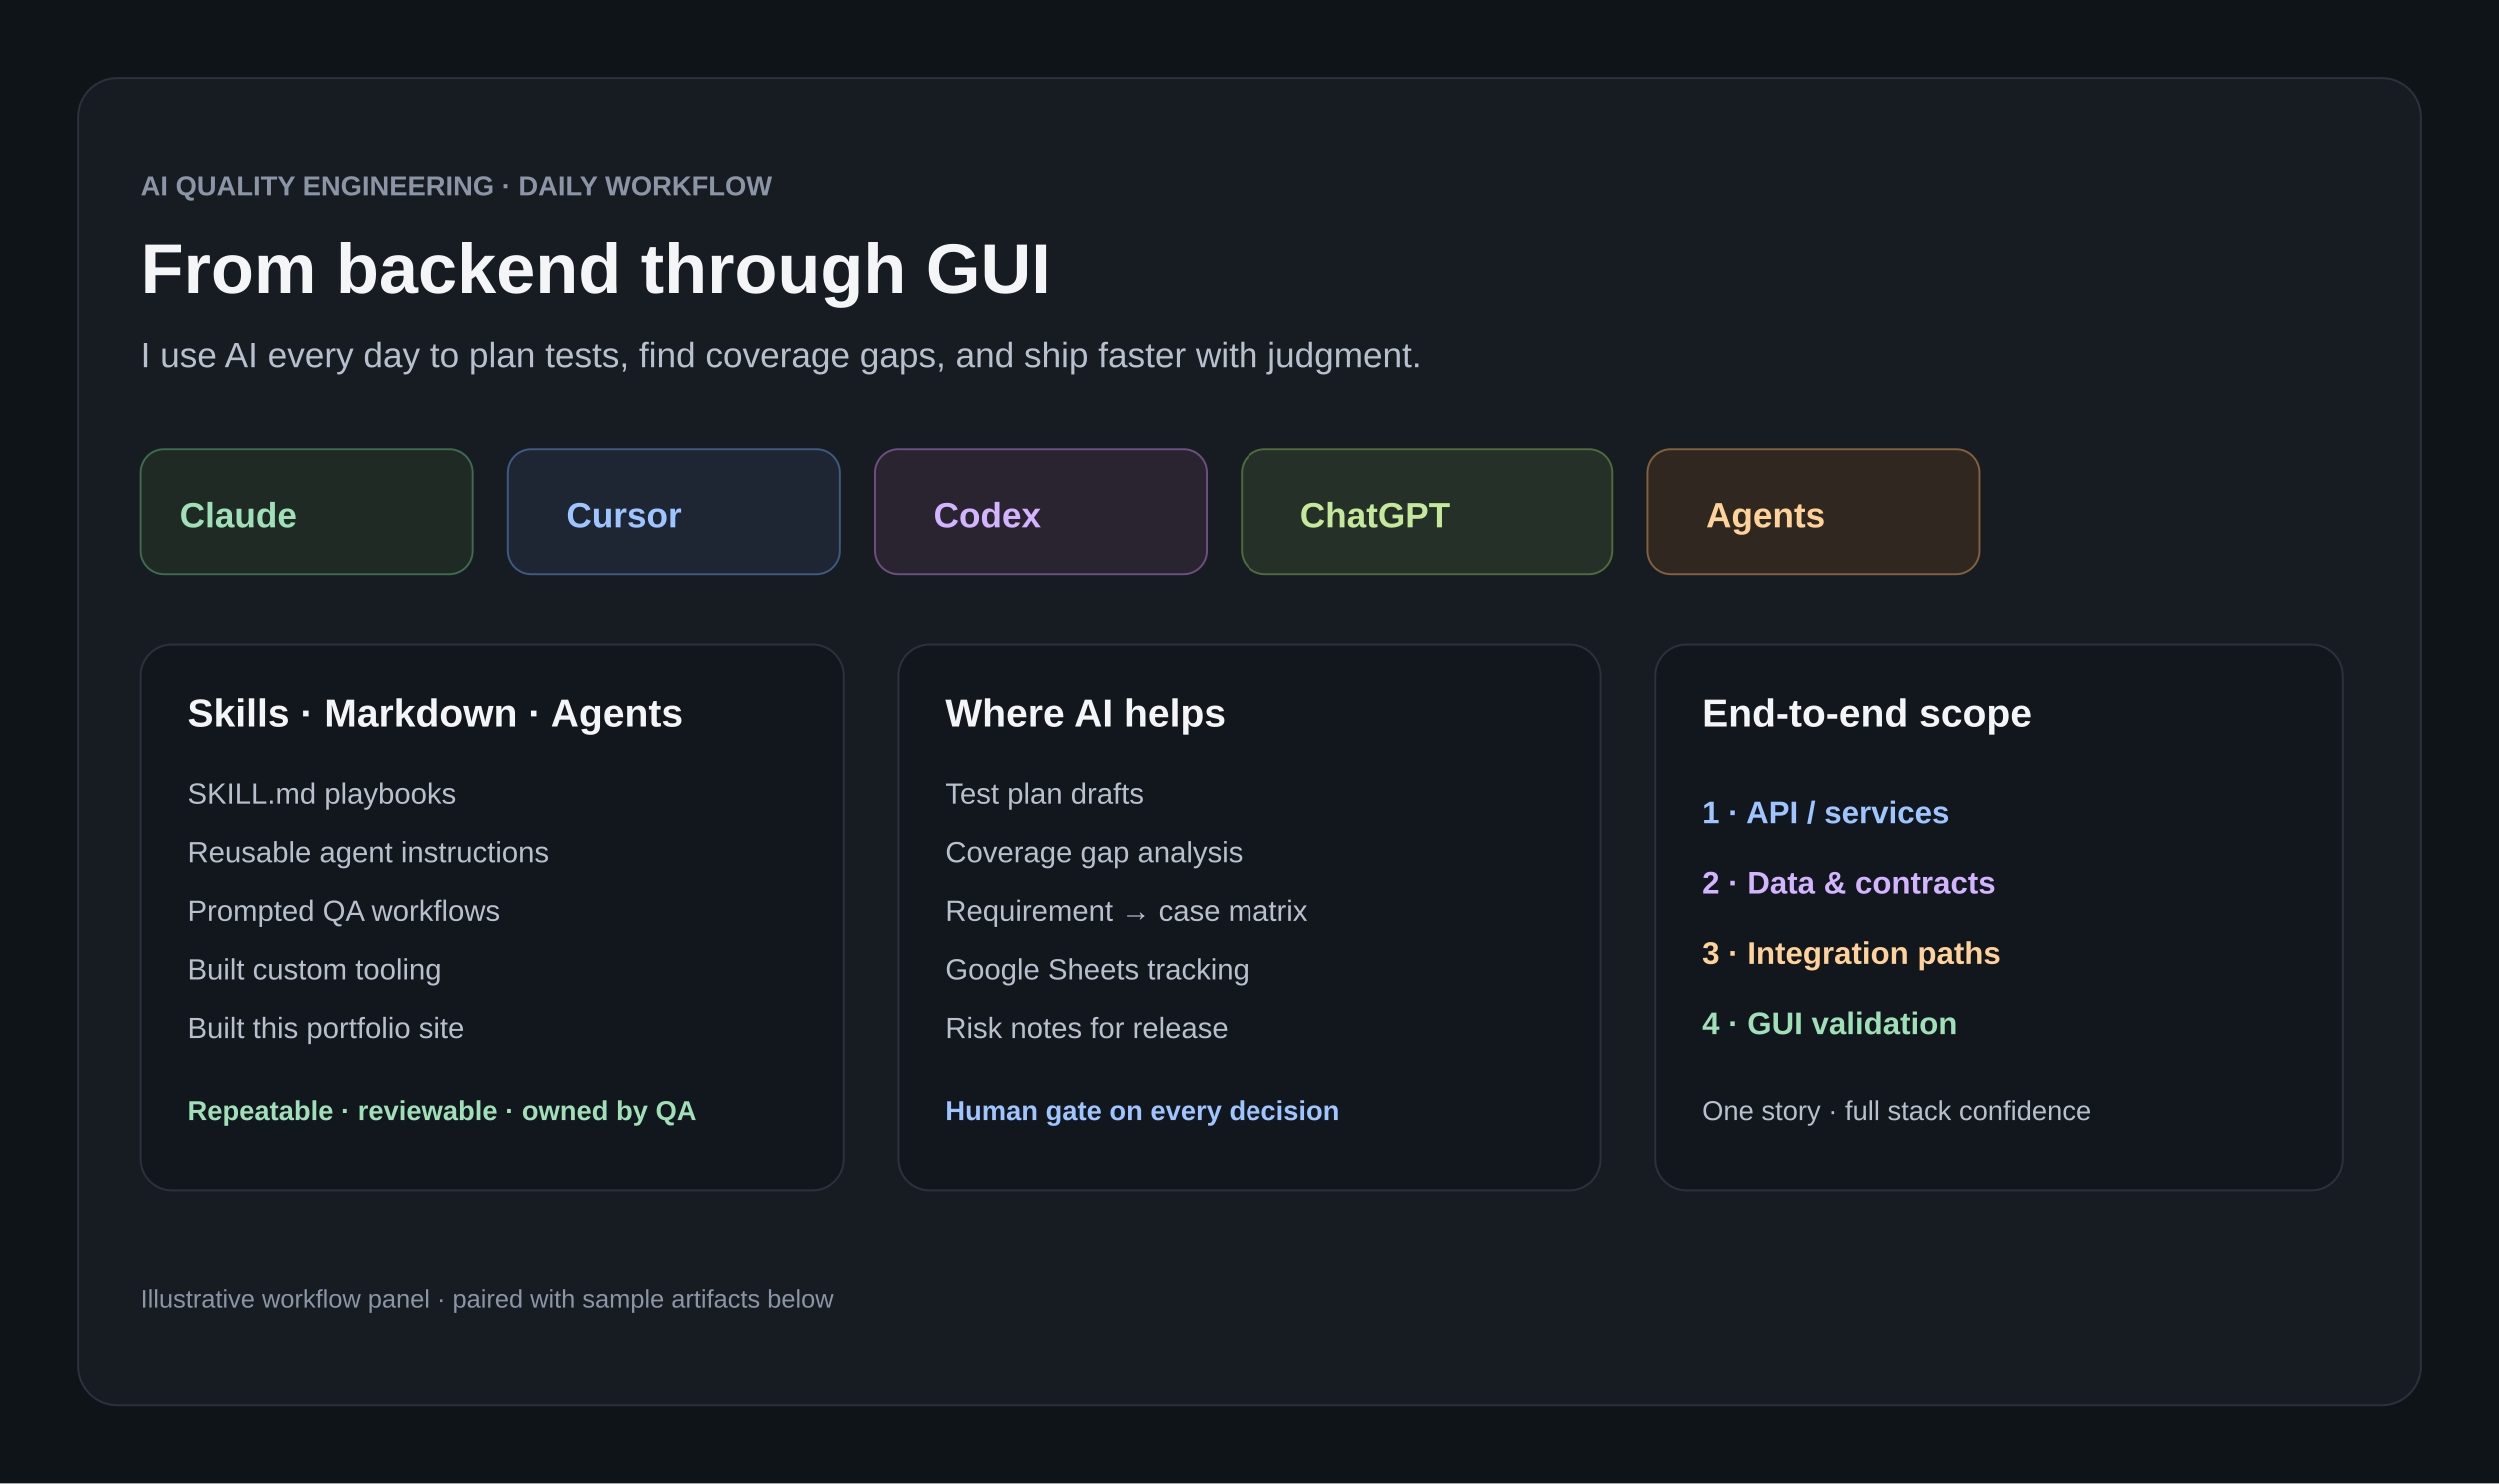
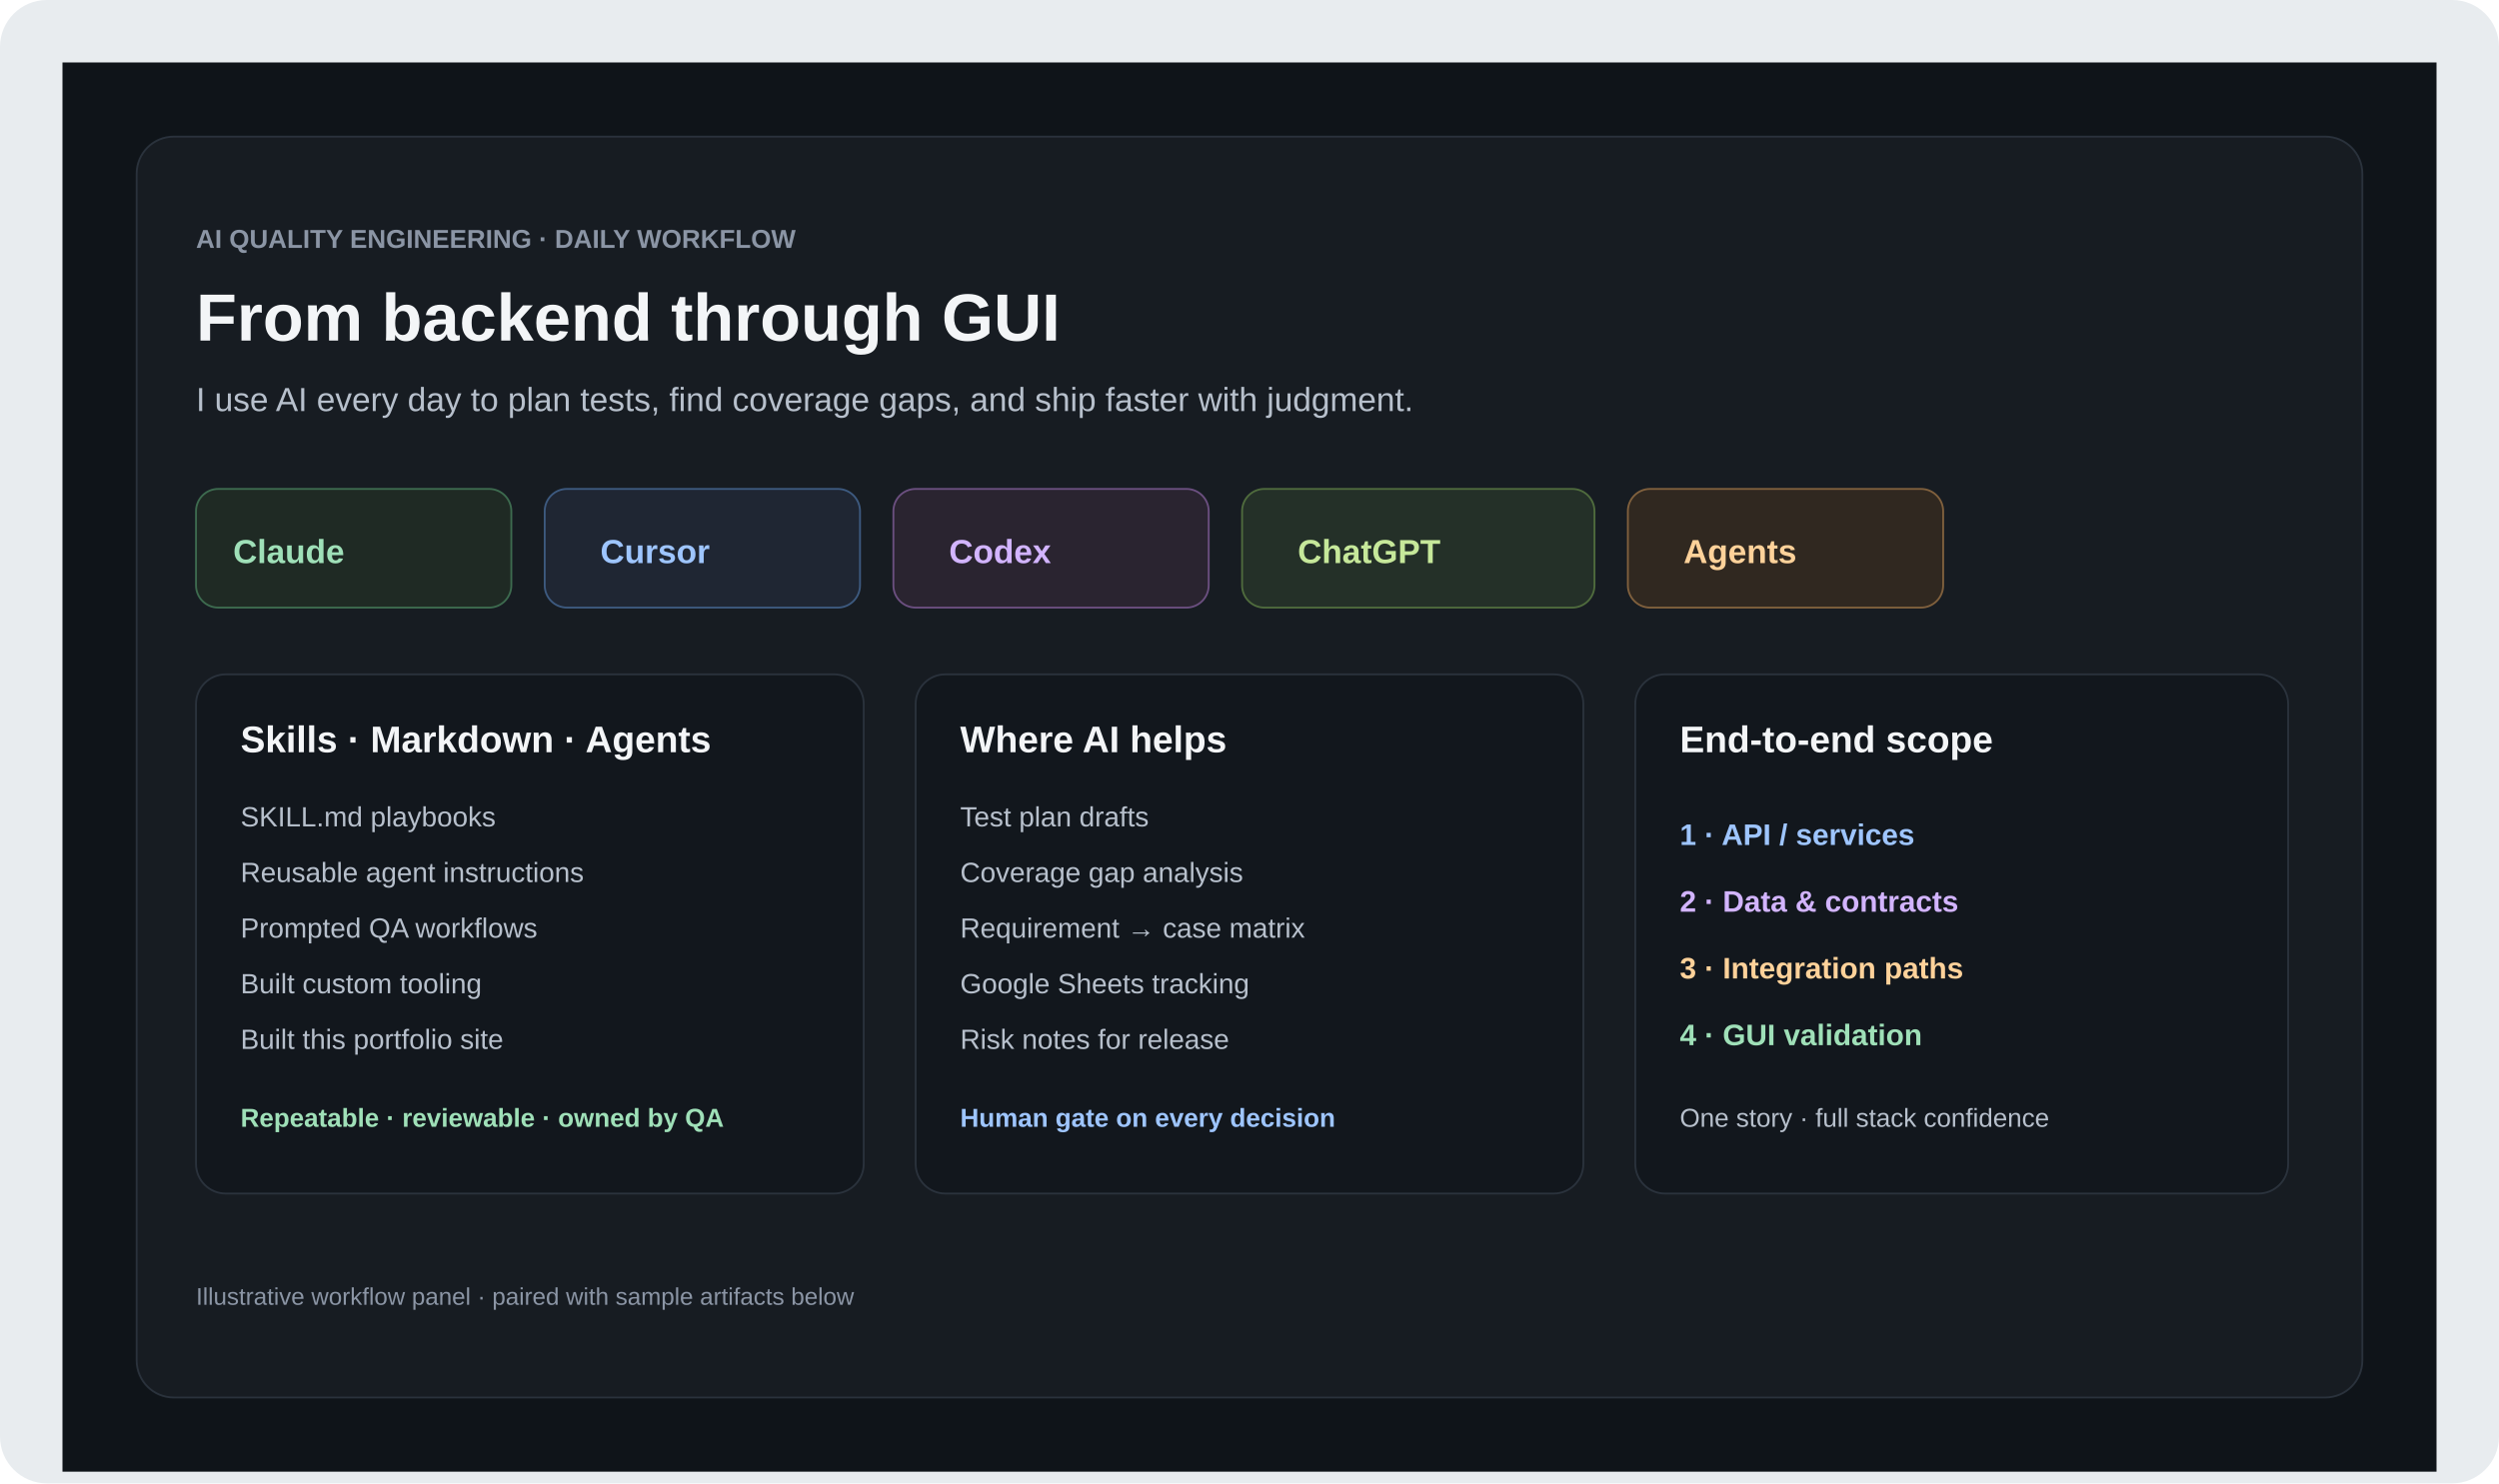
<svg xmlns="http://www.w3.org/2000/svg" width="1280" height="760" viewBox="0 0 1280 760" role="img" aria-labelledby="title desc">
-   <rect width="1280" height="760" fill="#0f1419" />
-   <rect x="40" y="40" width="1200" height="680" rx="20" fill="#171c22" stroke="#2a323c" />
-   <text x="72" y="100" fill="#8b95a5" font-family="Arial, Helvetica, sans-serif" font-size="14" font-weight="700">AI QUALITY ENGINEERING · DAILY WORKFLOW</text>
-   <text x="72" y="150" fill="#f3f5f7" font-family="Arial, Helvetica, sans-serif" font-size="36" font-weight="700">From backend through GUI</text>
-   <text x="72" y="188" fill="#b7c0cc" font-family="Arial, Helvetica, sans-serif" font-size="18">I use AI every day to plan tests, find coverage gaps, and ship faster with judgment.</text>
-   <g font-family="Arial, Helvetica, sans-serif">
-     <rect x="72" y="230" width="170" height="64" rx="12" fill="#1f2a24" stroke="#3d6b4f" />
-     <text x="92" y="270" fill="#9fe0b8" font-size="18" font-weight="700">Claude</text>
-     <rect x="260" y="230" width="170" height="64" rx="12" fill="#1f2633" stroke="#3d5a80" />
-     <text x="290" y="270" fill="#9ec5ff" font-size="18" font-weight="700">Cursor</text>
-     <rect x="448" y="230" width="170" height="64" rx="12" fill="#2a2430" stroke="#6b4f80" />
-     <text x="478" y="270" fill="#d2b4ff" font-size="18" font-weight="700">Codex</text>
-     <rect x="636" y="230" width="190" height="64" rx="12" fill="#243028" stroke="#4f6b3d" />
-     <text x="666" y="270" fill="#c6e89a" font-size="18" font-weight="700">ChatGPT</text>
-     <rect x="844" y="230" width="170" height="64" rx="12" fill="#302820" stroke="#80603d" />
-     <text x="874" y="270" fill="#ffd29a" font-size="18" font-weight="700">Agents</text>
+   <rect width="1280" height="760" rx="24" fill="#e8ecef" />
+   <g transform="translate(32, 32) scale(0.95)">
+     <rect width="1280" height="760" fill="#0f1419" />
+     <rect x="40" y="40" width="1200" height="680" rx="20" fill="#171c22" stroke="#2a323c" />
+     <text x="72" y="100" fill="#8b95a5" font-family="Arial, Helvetica, sans-serif" font-size="14" font-weight="700">AI QUALITY ENGINEERING · DAILY WORKFLOW</text>
+     <text x="72" y="150" fill="#f3f5f7" font-family="Arial, Helvetica, sans-serif" font-size="36" font-weight="700">From backend through GUI</text>
+     <text x="72" y="188" fill="#b7c0cc" font-family="Arial, Helvetica, sans-serif" font-size="18">I use AI every day to plan tests, find coverage gaps, and ship faster with judgment.</text>
+     <g font-family="Arial, Helvetica, sans-serif">
+       <rect x="72" y="230" width="170" height="64" rx="12" fill="#1f2a24" stroke="#3d6b4f" />
+       <text x="92" y="270" fill="#9fe0b8" font-size="18" font-weight="700">Claude</text>
+       <rect x="260" y="230" width="170" height="64" rx="12" fill="#1f2633" stroke="#3d5a80" />
+       <text x="290" y="270" fill="#9ec5ff" font-size="18" font-weight="700">Cursor</text>
+       <rect x="448" y="230" width="170" height="64" rx="12" fill="#2a2430" stroke="#6b4f80" />
+       <text x="478" y="270" fill="#d2b4ff" font-size="18" font-weight="700">Codex</text>
+       <rect x="636" y="230" width="190" height="64" rx="12" fill="#243028" stroke="#4f6b3d" />
+       <text x="666" y="270" fill="#c6e89a" font-size="18" font-weight="700">ChatGPT</text>
+       <rect x="844" y="230" width="170" height="64" rx="12" fill="#302820" stroke="#80603d" />
+       <text x="874" y="270" fill="#ffd29a" font-size="18" font-weight="700">Agents</text>
+     </g>
+     <g font-family="Arial, Helvetica, sans-serif">
+       <rect x="72" y="330" width="360" height="280" rx="16" fill="#12171d" stroke="#2a323c" />
+       <text x="96" y="372" fill="#f3f5f7" font-size="20" font-weight="700">Skills · Markdown · Agents</text>
+       <text x="96" y="412" fill="#b7c0cc" font-size="15">SKILL.md playbooks</text>
+       <text x="96" y="442" fill="#b7c0cc" font-size="15">Reusable agent instructions</text>
+       <text x="96" y="472" fill="#b7c0cc" font-size="15">Prompted QA workflows</text>
+       <text x="96" y="502" fill="#b7c0cc" font-size="15">Built custom tooling</text>
+       <text x="96" y="532" fill="#b7c0cc" font-size="15">Built this portfolio site</text>
+       <text x="96" y="574" fill="#9fe0b8" font-size="14" font-weight="700">Repeatable · reviewable · owned by QA</text>
+       <rect x="460" y="330" width="360" height="280" rx="16" fill="#12171d" stroke="#2a323c" />
+       <text x="484" y="372" fill="#f3f5f7" font-size="20" font-weight="700">Where AI helps</text>
+       <text x="484" y="412" fill="#b7c0cc" font-size="15">Test plan drafts</text>
+       <text x="484" y="442" fill="#b7c0cc" font-size="15">Coverage gap analysis</text>
+       <text x="484" y="472" fill="#b7c0cc" font-size="15">Requirement → case matrix</text>
+       <text x="484" y="502" fill="#b7c0cc" font-size="15">Google Sheets tracking</text>
+       <text x="484" y="532" fill="#b7c0cc" font-size="15">Risk notes for release</text>
+       <text x="484" y="574" fill="#9ec5ff" font-size="14" font-weight="700">Human gate on every decision</text>
+       <rect x="848" y="330" width="352" height="280" rx="16" fill="#12171d" stroke="#2a323c" />
+       <text x="872" y="372" fill="#f3f5f7" font-size="20" font-weight="700">End-to-end scope</text>
+       <text x="872" y="422" fill="#9ec5ff" font-size="16" font-weight="700">1 · API / services</text>
+       <text x="872" y="458" fill="#d2b4ff" font-size="16" font-weight="700">2 · Data &amp; contracts</text>
+       <text x="872" y="494" fill="#ffd29a" font-size="16" font-weight="700">3 · Integration paths</text>
+       <text x="872" y="530" fill="#9fe0b8" font-size="16" font-weight="700">4 · GUI validation</text>
+       <text x="872" y="574" fill="#b7c0cc" font-size="14">One story · full stack confidence</text>
+     </g>
+     <text x="72" y="670" fill="#8b95a5" font-family="Arial, Helvetica, sans-serif" font-size="13">Illustrative workflow panel · paired with sample artifacts below</text>
  </g>
-   <g font-family="Arial, Helvetica, sans-serif">
-     <rect x="72" y="330" width="360" height="280" rx="16" fill="#12171d" stroke="#2a323c" />
-     <text x="96" y="372" fill="#f3f5f7" font-size="20" font-weight="700">Skills · Markdown · Agents</text>
-     <text x="96" y="412" fill="#b7c0cc" font-size="15">SKILL.md playbooks</text>
-     <text x="96" y="442" fill="#b7c0cc" font-size="15">Reusable agent instructions</text>
-     <text x="96" y="472" fill="#b7c0cc" font-size="15">Prompted QA workflows</text>
-     <text x="96" y="502" fill="#b7c0cc" font-size="15">Built custom tooling</text>
-     <text x="96" y="532" fill="#b7c0cc" font-size="15">Built this portfolio site</text>
-     <text x="96" y="574" fill="#9fe0b8" font-size="14" font-weight="700">Repeatable · reviewable · owned by QA</text>
-     <rect x="460" y="330" width="360" height="280" rx="16" fill="#12171d" stroke="#2a323c" />
-     <text x="484" y="372" fill="#f3f5f7" font-size="20" font-weight="700">Where AI helps</text>
-     <text x="484" y="412" fill="#b7c0cc" font-size="15">Test plan drafts</text>
-     <text x="484" y="442" fill="#b7c0cc" font-size="15">Coverage gap analysis</text>
-     <text x="484" y="472" fill="#b7c0cc" font-size="15">Requirement → case matrix</text>
-     <text x="484" y="502" fill="#b7c0cc" font-size="15">Google Sheets tracking</text>
-     <text x="484" y="532" fill="#b7c0cc" font-size="15">Risk notes for release</text>
-     <text x="484" y="574" fill="#9ec5ff" font-size="14" font-weight="700">Human gate on every decision</text>
-     <rect x="848" y="330" width="352" height="280" rx="16" fill="#12171d" stroke="#2a323c" />
-     <text x="872" y="372" fill="#f3f5f7" font-size="20" font-weight="700">End-to-end scope</text>
-     <text x="872" y="422" fill="#9ec5ff" font-size="16" font-weight="700">1 · API / services</text>
-     <text x="872" y="458" fill="#d2b4ff" font-size="16" font-weight="700">2 · Data &amp; contracts</text>
-     <text x="872" y="494" fill="#ffd29a" font-size="16" font-weight="700">3 · Integration paths</text>
-     <text x="872" y="530" fill="#9fe0b8" font-size="16" font-weight="700">4 · GUI validation</text>
-     <text x="872" y="574" fill="#b7c0cc" font-size="14">One story · full stack confidence</text>
-   </g>
-   <text x="72" y="670" fill="#8b95a5" font-family="Arial, Helvetica, sans-serif" font-size="13">Illustrative workflow panel · paired with sample artifacts below</text>
</svg>
